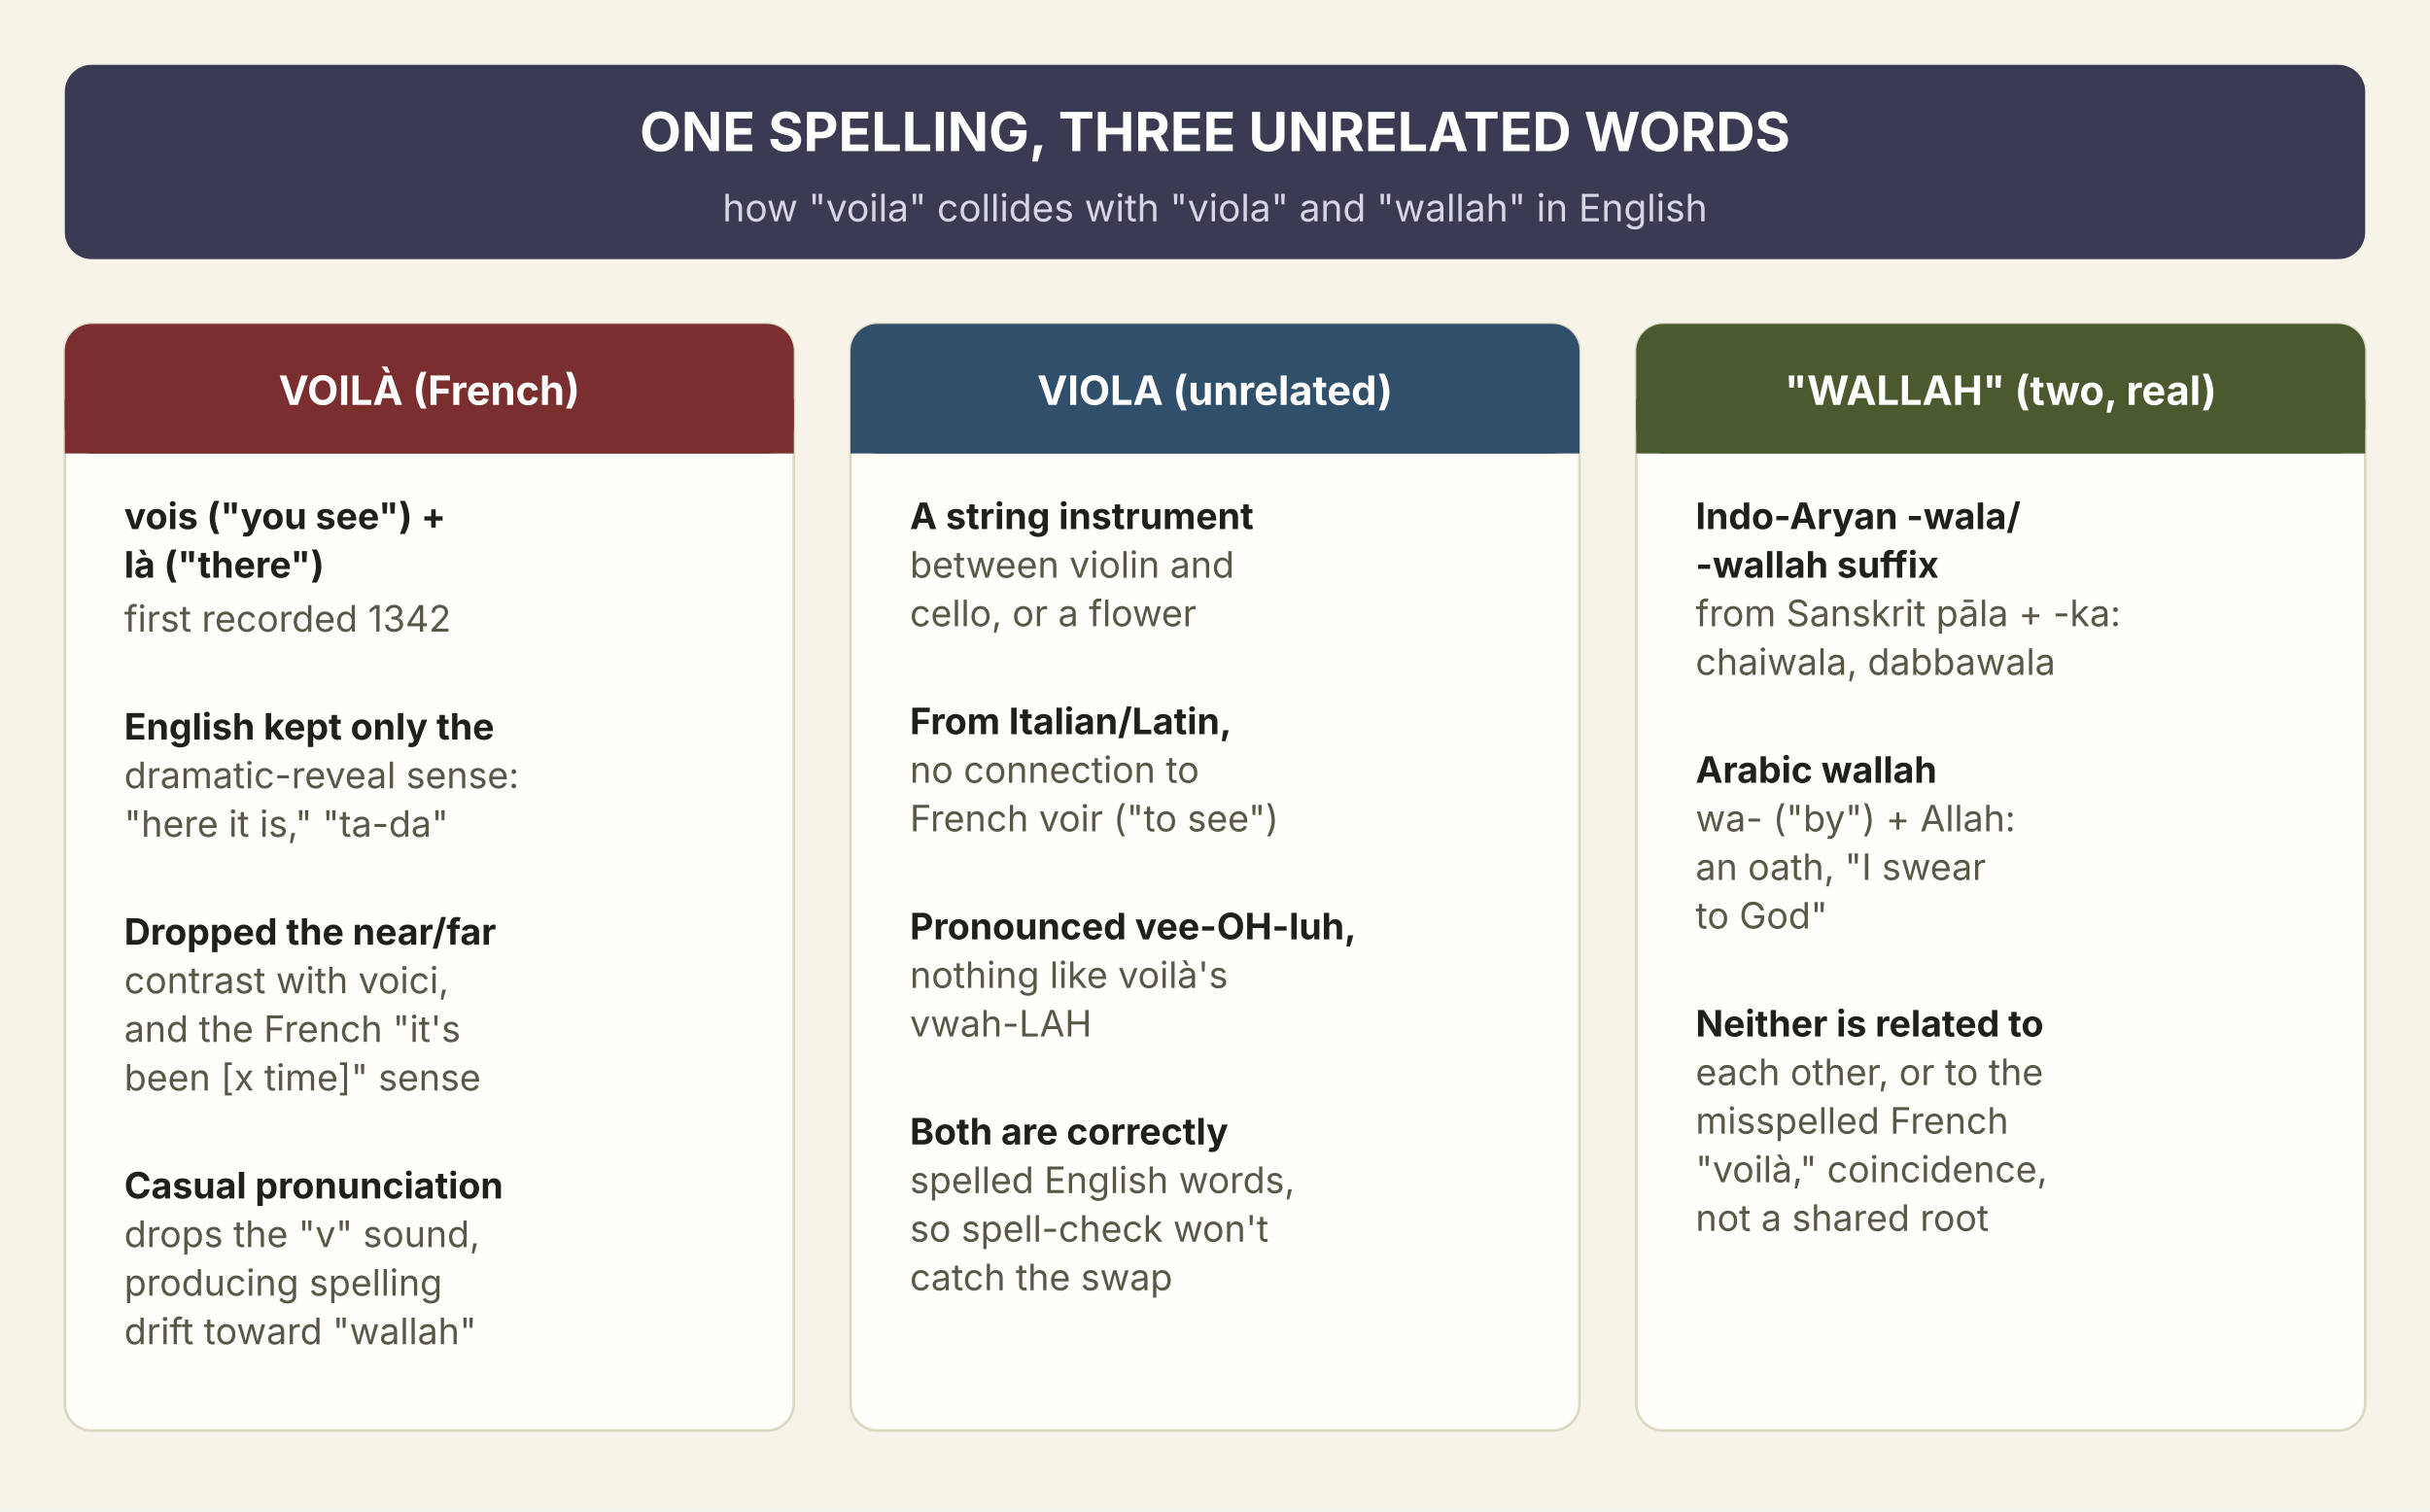
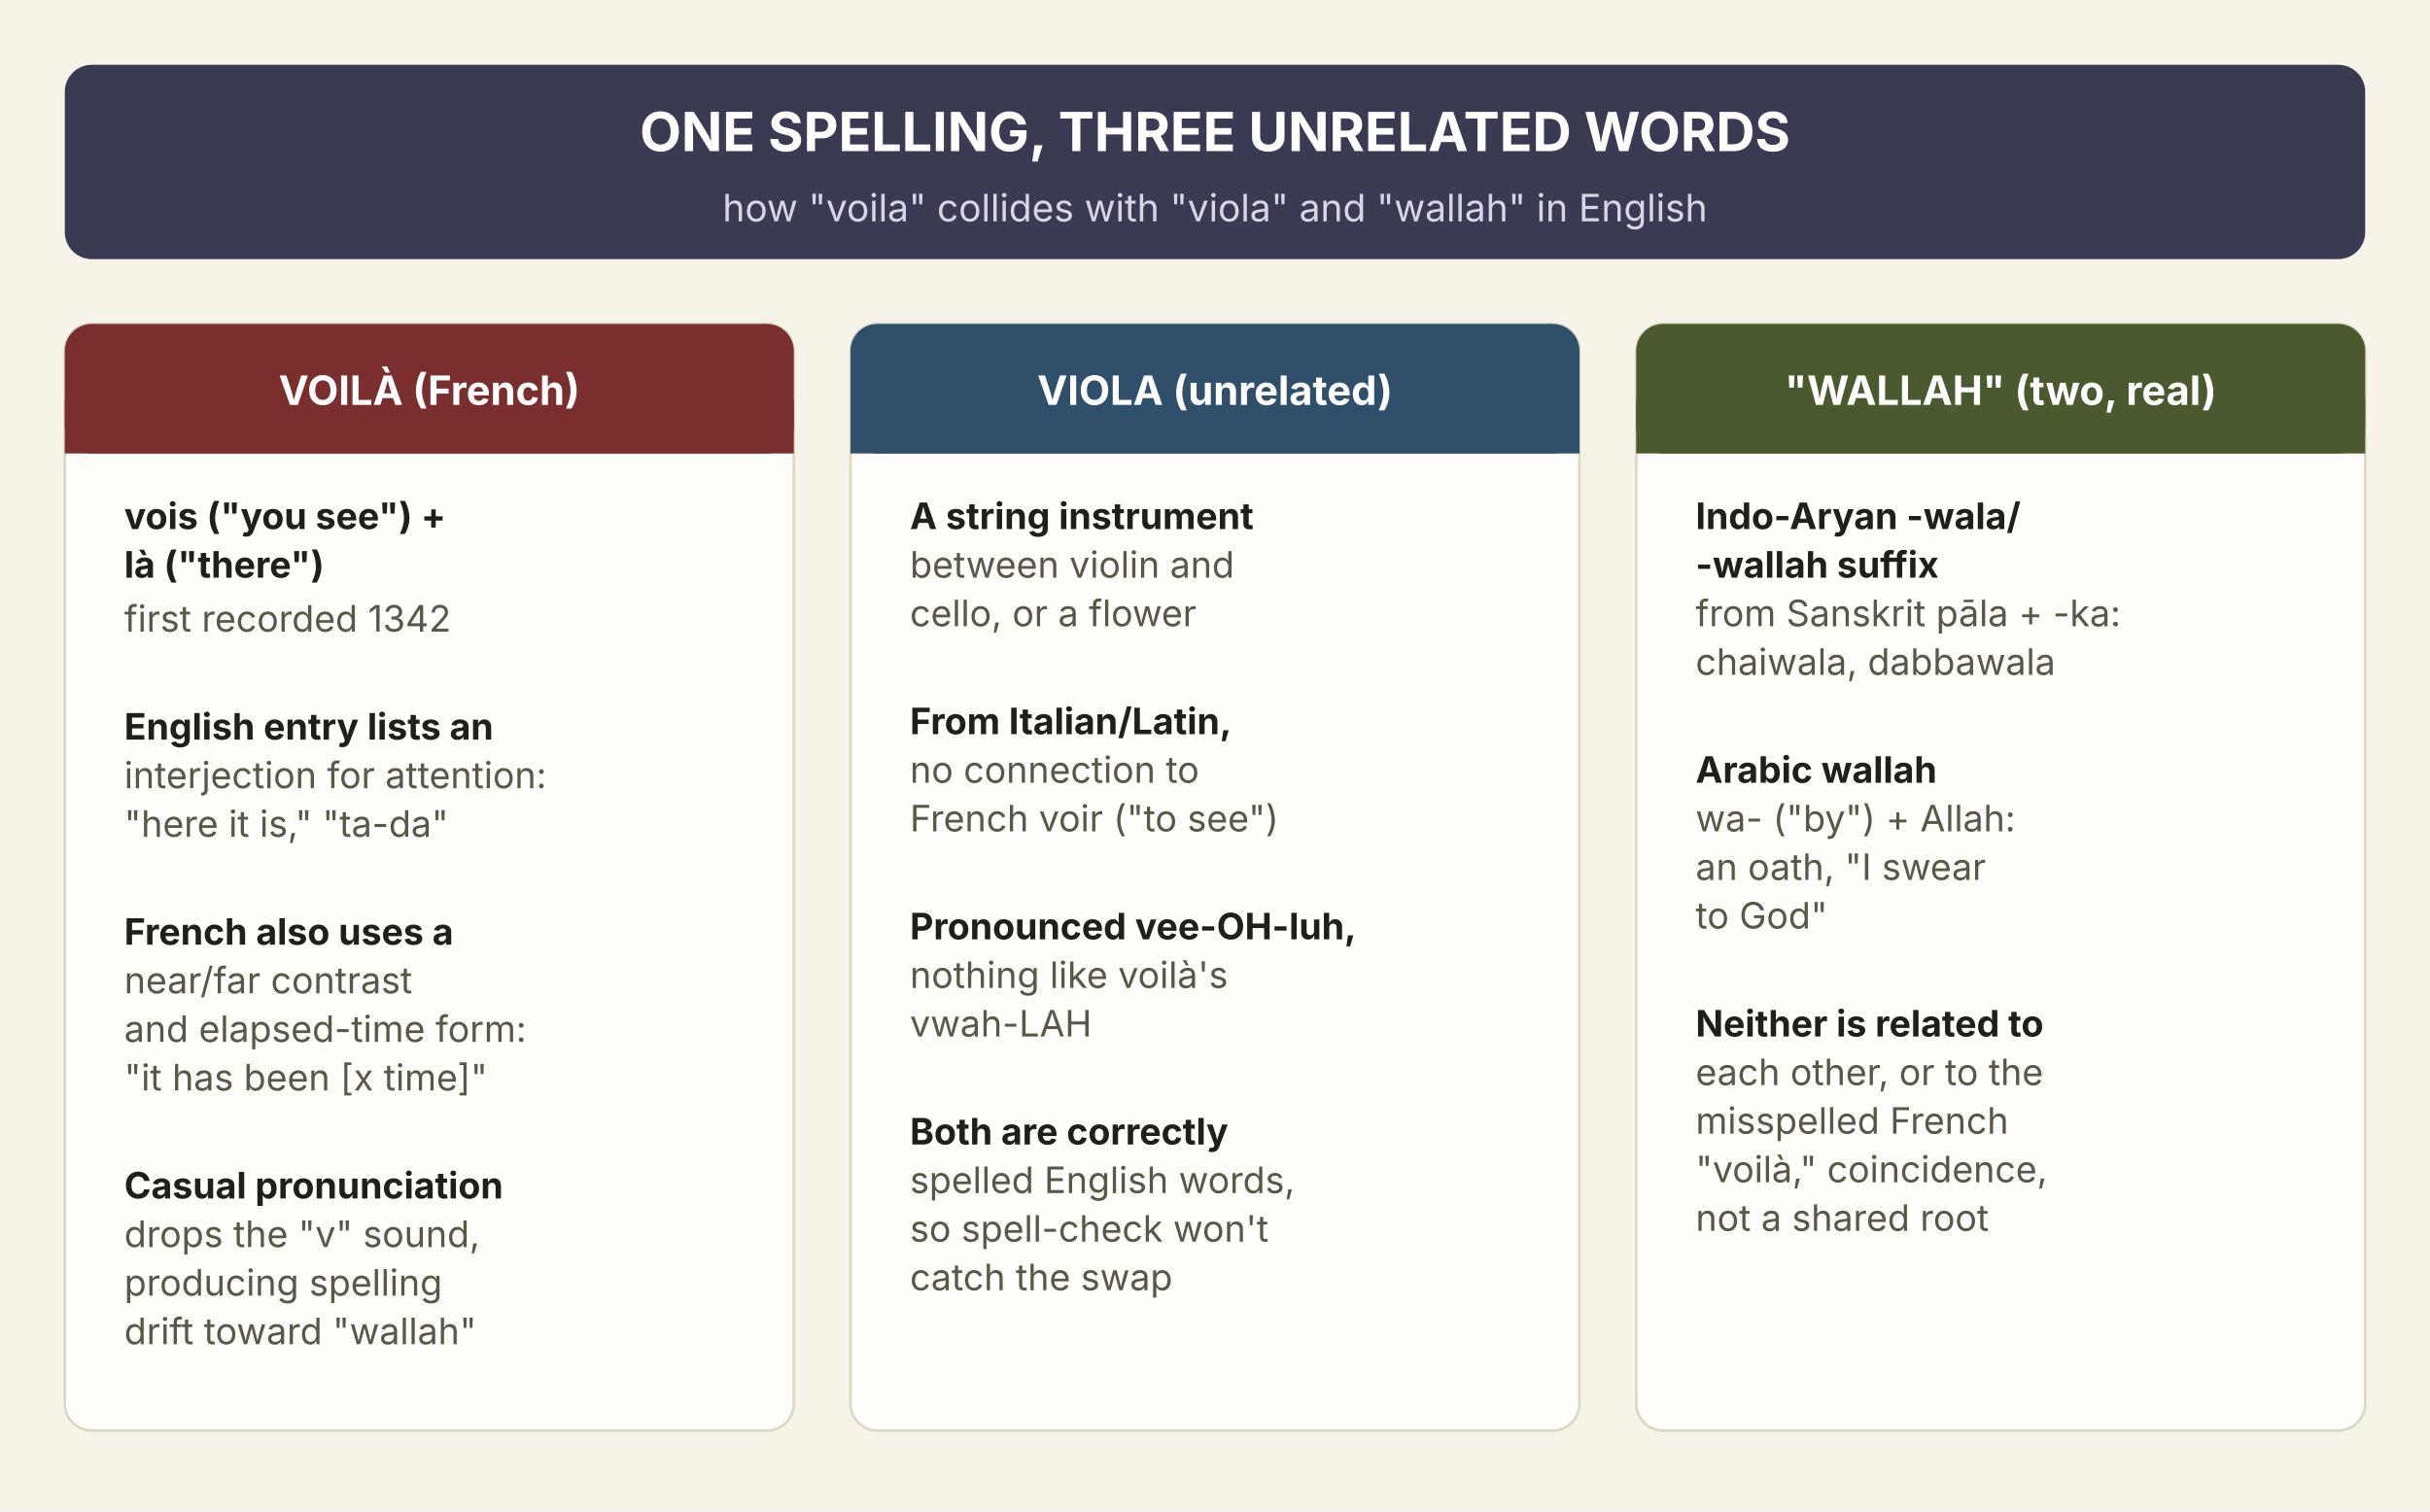
<svg xmlns="http://www.w3.org/2000/svg" viewBox="0 0 900 560" font-family="system-ui, -apple-system, sans-serif">
  <rect width="900" height="560" fill="#f6f4e9" />
  <rect x="24" y="24" width="852" height="72" rx="10" fill="#3a3a52" />
  <text x="450" y="56" text-anchor="middle" fill="#ffffff" font-size="20" font-weight="700">ONE SPELLING, THREE UNRELATED WORDS</text>
  <text x="450" y="82" text-anchor="middle" fill="#d8d6e6" font-size="14">how "voila" collides with "viola" and "wallah" in English</text>
  <rect x="24" y="120" width="270" height="410" rx="10" fill="#fffefa" stroke="#ddd8c4" />
  <rect x="24" y="120" width="270" height="48" rx="10" fill="#7a2e2e" />
  <rect x="24" y="148" width="270" height="20" fill="#7a2e2e" />
  <text x="159" y="150" text-anchor="middle" fill="#ffffff" font-size="15" font-weight="700">VOILÀ (French)</text>
  <g fill="#201f1a" font-size="13.5">
    <text x="46" y="196" font-weight="700">vois ("you see") +</text>
    <text x="46" y="214" font-weight="700">là ("there")</text>
    <text x="46" y="234" fill="#5a5648">first recorded 1342</text>
-     <text x="46" y="274" font-weight="700">English kept only the</text>
-     <text x="46" y="292" fill="#5a5648">dramatic-reveal sense:</text>
+     <text x="46" y="274" font-weight="700">English entry lists an</text>
+     <text x="46" y="292" fill="#5a5648">interjection for attention:</text>
    <text x="46" y="310" fill="#5a5648">"here it is," "ta-da"</text>
-     <text x="46" y="350" font-weight="700">Dropped the near/far</text>
-     <text x="46" y="368" fill="#5a5648">contrast with voici,</text>
-     <text x="46" y="386" fill="#5a5648">and the French "it's</text>
-     <text x="46" y="404" fill="#5a5648">been [x time]" sense</text>
+     <text x="46" y="350" font-weight="700">French also uses a</text>
+     <text x="46" y="368" fill="#5a5648">near/far contrast</text>
+     <text x="46" y="386" fill="#5a5648">and elapsed-time form:</text>
+     <text x="46" y="404" fill="#5a5648">"it has been [x time]"</text>
    <text x="46" y="444" font-weight="700">Casual pronunciation</text>
    <text x="46" y="462" fill="#5a5648">drops the "v" sound,</text>
    <text x="46" y="480" fill="#5a5648">producing spelling</text>
    <text x="46" y="498" fill="#5a5648">drift toward "wallah"</text>
  </g>
  <rect x="315" y="120" width="270" height="410" rx="10" fill="#fffefa" stroke="#ddd8c4" />
  <rect x="315" y="120" width="270" height="48" rx="10" fill="#2f4f6b" />
  <rect x="315" y="148" width="270" height="20" fill="#2f4f6b" />
  <text x="450" y="150" text-anchor="middle" fill="#ffffff" font-size="15" font-weight="700">VIOLA (unrelated)</text>
  <g fill="#201f1a" font-size="13.5">
    <text x="337" y="196" font-weight="700">A string instrument</text>
    <text x="337" y="214" fill="#5a5648">between violin and</text>
    <text x="337" y="232" fill="#5a5648">cello, or a flower</text>
    <text x="337" y="272" font-weight="700">From Italian/Latin,</text>
    <text x="337" y="290" fill="#5a5648">no connection to</text>
    <text x="337" y="308" fill="#5a5648">French voir ("to see")</text>
    <text x="337" y="348" font-weight="700">Pronounced vee-OH-luh,</text>
    <text x="337" y="366" fill="#5a5648">nothing like voilà's</text>
    <text x="337" y="384" fill="#5a5648">vwah-LAH</text>
    <text x="337" y="424" font-weight="700">Both are correctly</text>
    <text x="337" y="442" fill="#5a5648">spelled English words,</text>
    <text x="337" y="460" fill="#5a5648">so spell-check won't</text>
    <text x="337" y="478" fill="#5a5648">catch the swap</text>
  </g>
  <rect x="606" y="120" width="270" height="410" rx="10" fill="#fffefa" stroke="#ddd8c4" />
  <rect x="606" y="120" width="270" height="48" rx="10" fill="#4a5a2e" />
  <rect x="606" y="148" width="270" height="20" fill="#4a5a2e" />
  <text x="741" y="150" text-anchor="middle" fill="#ffffff" font-size="15" font-weight="700">"WALLAH" (two, real)</text>
  <g fill="#201f1a" font-size="13.5">
    <text x="628" y="196" font-weight="700">Indo-Aryan -wala/</text>
    <text x="628" y="214" font-weight="700">-wallah suffix</text>
    <text x="628" y="232" fill="#5a5648">from Sanskrit pāla + -ka:</text>
    <text x="628" y="250" fill="#5a5648">chaiwala, dabbawala</text>
    <text x="628" y="290" font-weight="700">Arabic wallah</text>
    <text x="628" y="308" fill="#5a5648">wa- ("by") + Allah:</text>
    <text x="628" y="326" fill="#5a5648">an oath, "I swear</text>
    <text x="628" y="344" fill="#5a5648">to God"</text>
    <text x="628" y="384" font-weight="700">Neither is related to</text>
    <text x="628" y="402" fill="#5a5648">each other, or to the</text>
    <text x="628" y="420" fill="#5a5648">misspelled French</text>
    <text x="628" y="438" fill="#5a5648">"voilà," coincidence,</text>
    <text x="628" y="456" fill="#5a5648">not a shared root</text>
  </g>
</svg>
